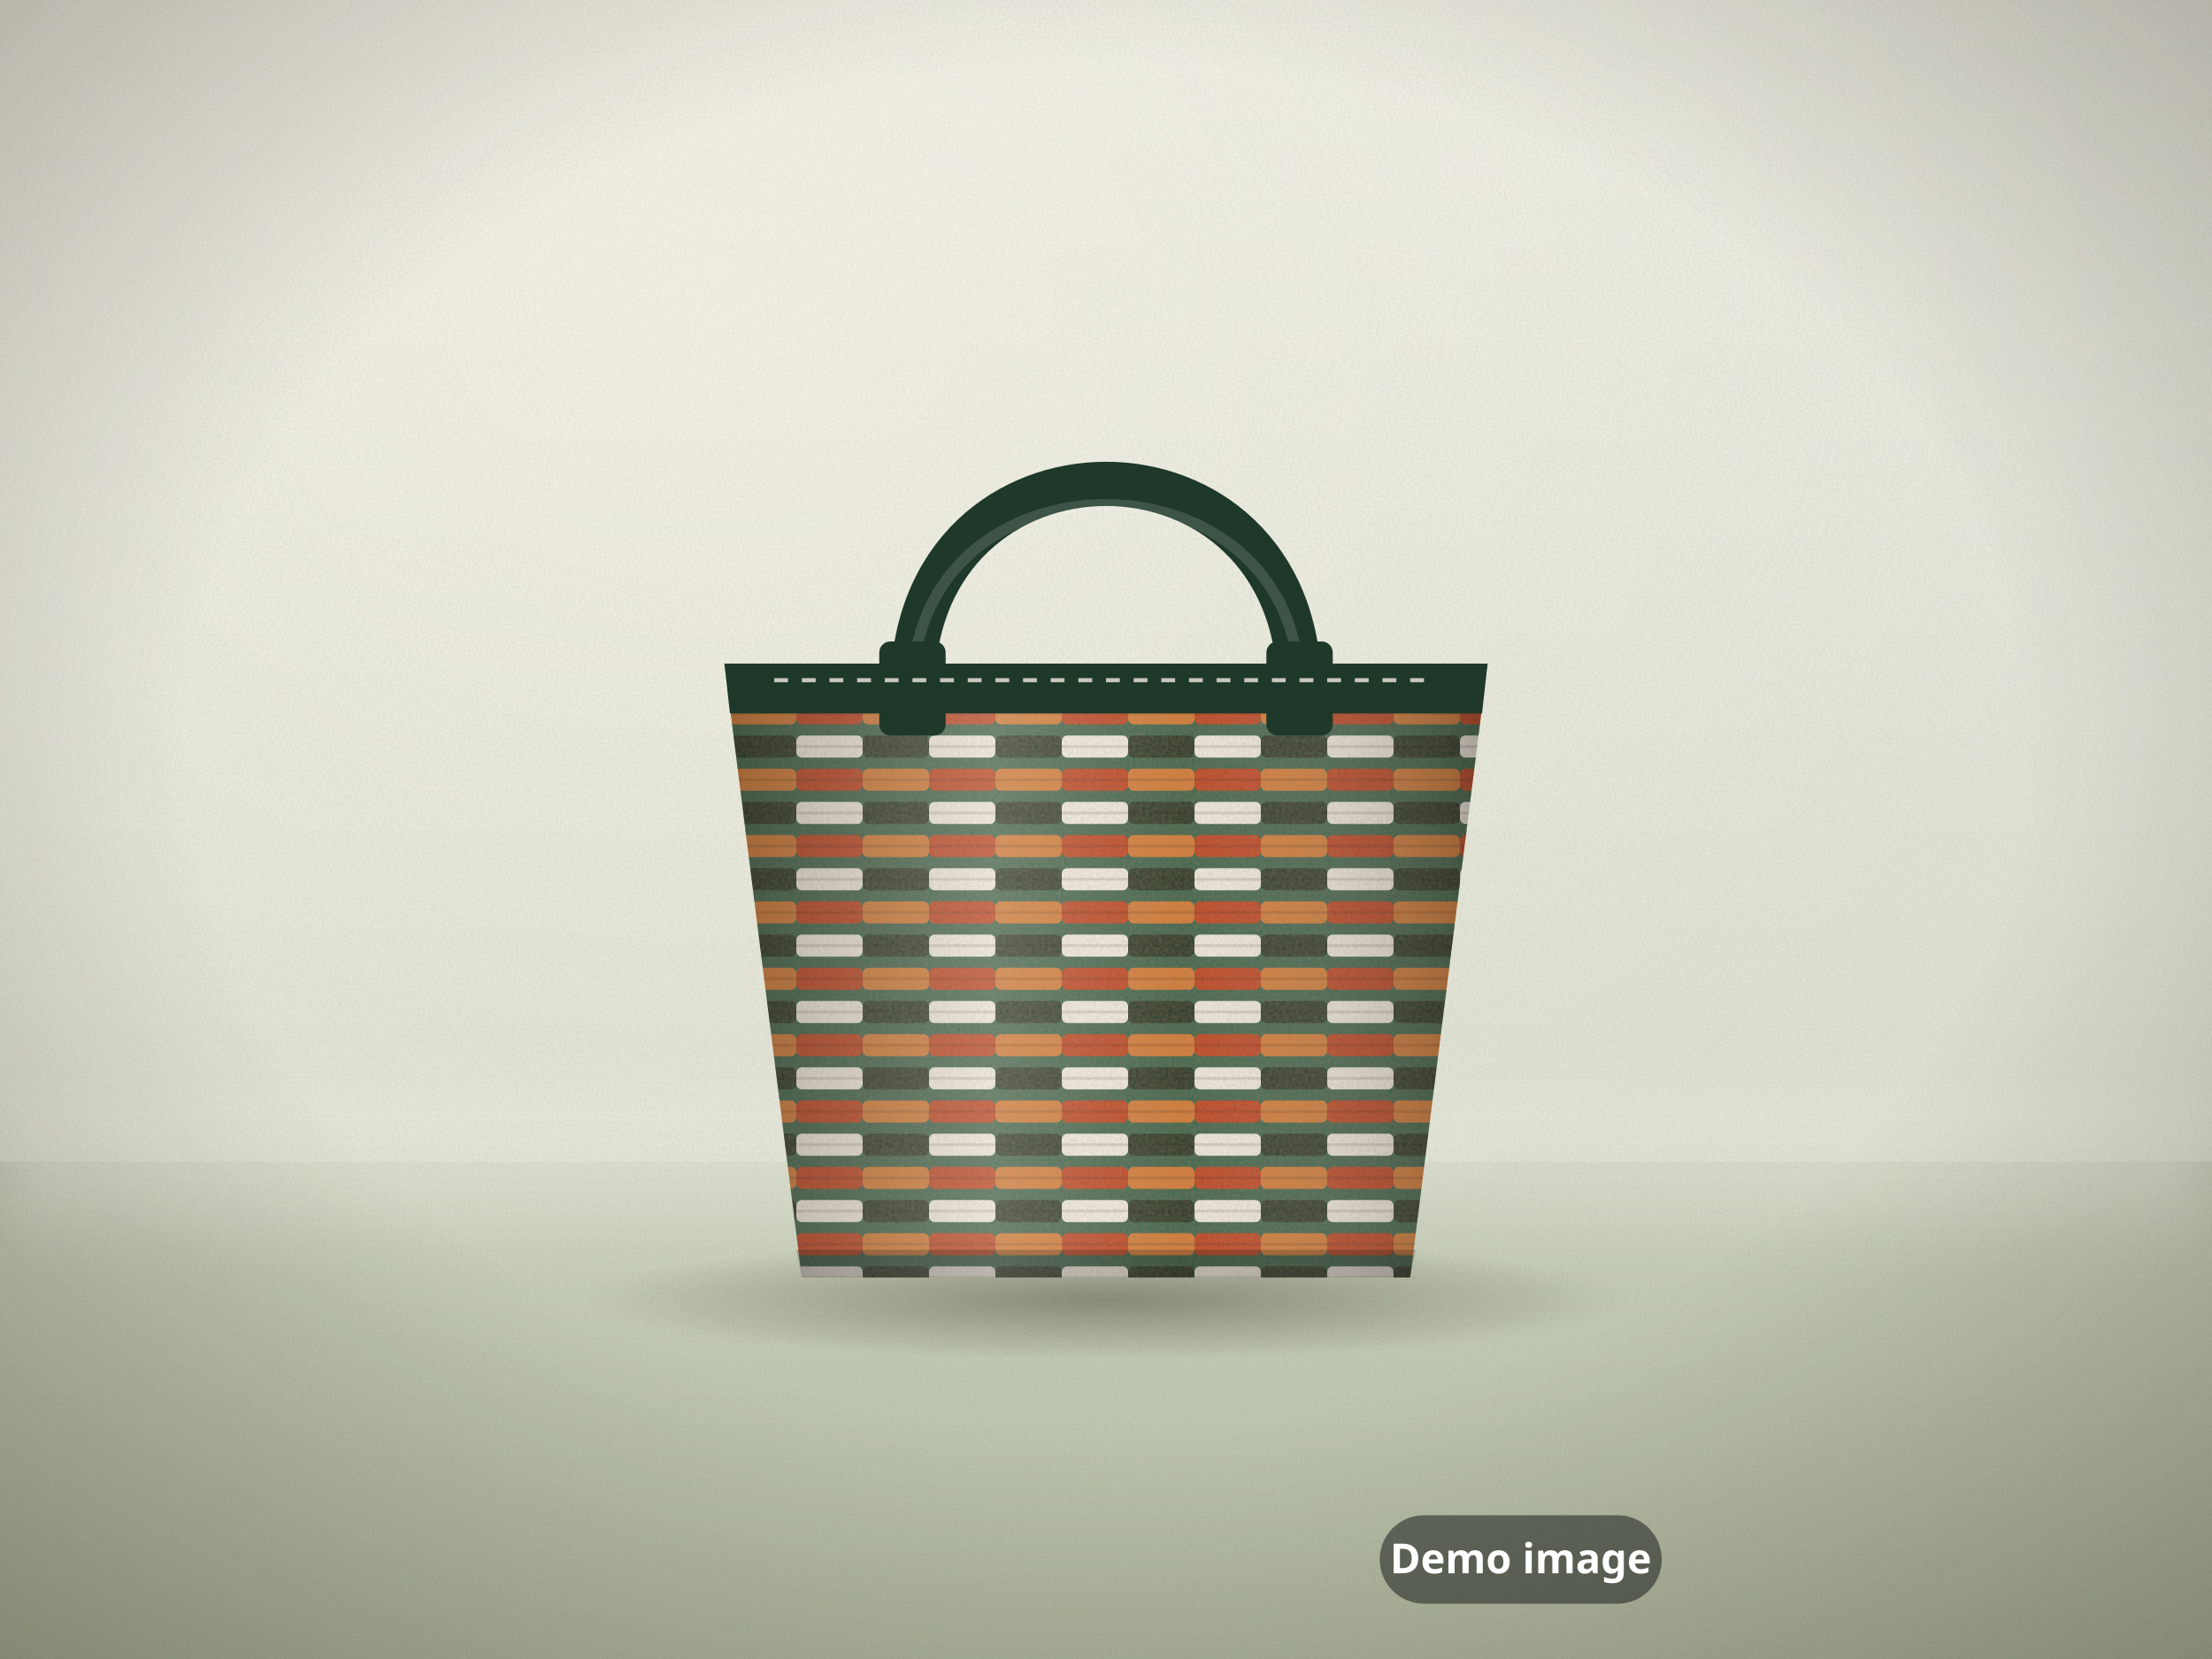
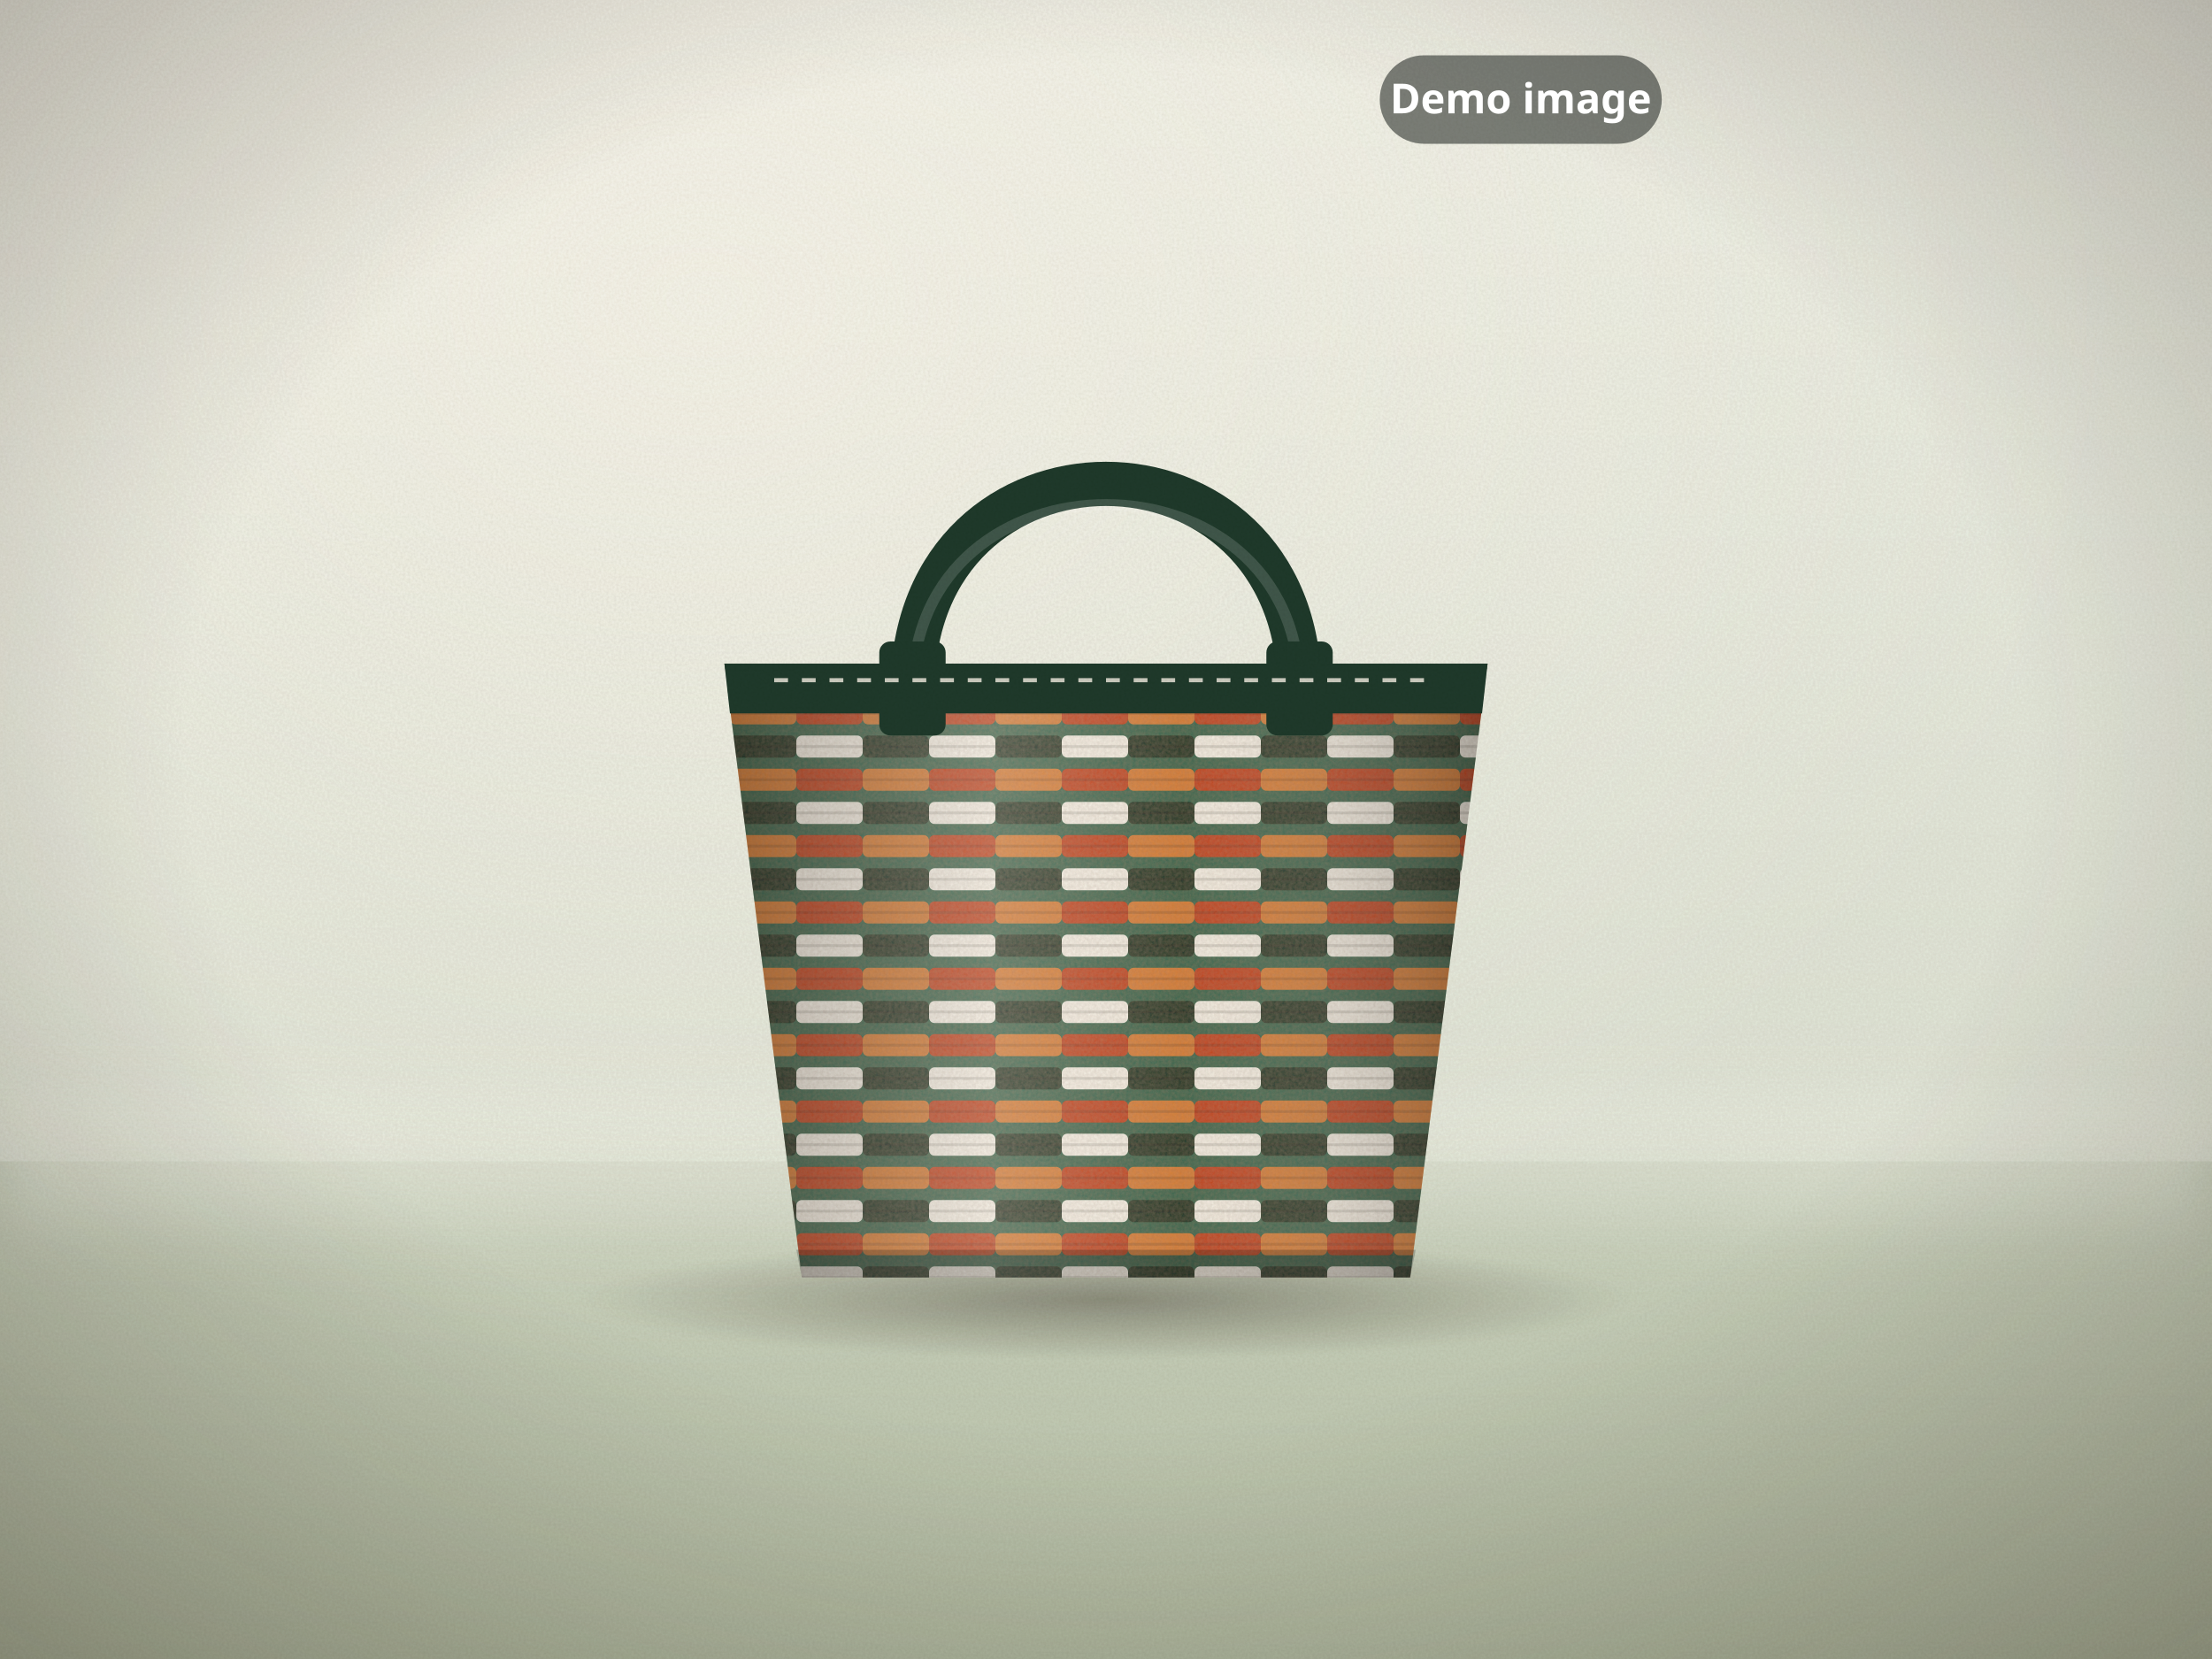
<svg xmlns="http://www.w3.org/2000/svg" viewBox="0 0 800 600" role="img" aria-label="Demo image: Woven fabric tote">
  <defs>
    <filter id="fiber" x="-5%" y="-5%" width="110%" height="110%">
      <feTurbulence type="fractalNoise" baseFrequency="0.85" numOctaves="3" seed="4" result="n" />
      <feColorMatrix in="n" type="matrix" values="0 0 0 0 0.35  0 0 0 0 0.25  0 0 0 0 0.15  0 0 0 0.28 0" result="t" />
      <feComposite in="t" in2="SourceGraphic" operator="in" result="tm" />
      <feMerge>
        <feMergeNode in="SourceGraphic" />
        <feMergeNode in="tm" />
      </feMerge>
    </filter>
    <filter id="grain" x="0" y="0" width="100%" height="100%">
      <feTurbulence type="fractalNoise" baseFrequency="1.1" numOctaves="2" seed="9" stitchTiles="stitch" />
      <feColorMatrix type="matrix" values="0 0 0 0 0.2  0 0 0 0 0.15  0 0 0 0 0.1  0 0 0 0.55 0" />
    </filter>
    <filter id="blur10" x="-50%" y="-50%" width="200%" height="200%">
      <feGaussianBlur stdDeviation="10" />
    </filter>
    <filter id="blur4" x="-50%" y="-50%" width="200%" height="200%">
      <feGaussianBlur stdDeviation="4" />
    </filter>
    <filter id="blur2" x="-50%" y="-50%" width="200%" height="200%">
      <feGaussianBlur stdDeviation="1.6" />
    </filter>
    <filter id="glow" x="-80%" y="-80%" width="260%" height="260%">
      <feGaussianBlur stdDeviation="22" />
    </filter>
    <radialGradient id="key" cx="32%" cy="18%" r="65%">
      <stop offset="0" stop-color="#fffaf0" stop-opacity="0.55" />
      <stop offset="1" stop-color="#fffaf0" stop-opacity="0" />
    </radialGradient>
    <radialGradient id="vignette" cx="50%" cy="45%" r="75%">
      <stop offset="0.55" stop-color="#20160c" stop-opacity="0" />
      <stop offset="1" stop-color="#20160c" stop-opacity="0.32" />
    </radialGradient>
    <radialGradient id="contact" cx="50%" cy="50%" r="50%">
      <stop offset="0" stop-color="#20160c" stop-opacity="0.5" />
      <stop offset="1" stop-color="#20160c" stop-opacity="0" />
    </radialGradient>
    <linearGradient id="sheenV" x1="0" y1="0" x2="1" y2="0">
      <stop offset="0" stop-color="#000" stop-opacity="0.22" />
      <stop offset="0.35" stop-color="#fff" stop-opacity="0.18" />
      <stop offset="0.6" stop-color="#fff" stop-opacity="0" />
      <stop offset="1" stop-color="#000" stop-opacity="0.28" />
    </linearGradient>
    <pattern id="woodgrain" width="240" height="26" patternUnits="userSpaceOnUse">
      <path d="M0 5 C 60 2, 120 9, 240 5 M0 13 C 80 16, 150 9, 240 13 M0 21 C 50 19, 170 25, 240 21" fill="none" stroke="#7d5a30" stroke-opacity="0.35" stroke-width="1.2" />
      <path d="M30 9 C 60 7, 90 11, 120 9" fill="none" stroke="#fff" stroke-opacity="0.12" stroke-width="2" />
    </pattern>
    <pattern id="weave" width="48" height="24" patternUnits="userSpaceOnUse">
      <rect width="48" height="24" fill="#3c6b52" />
      <rect x="0" y="2" width="24" height="8" rx="2" fill="#f7f1e6" />
      <rect x="24" y="14" width="24" height="8" rx="2" fill="#d9823b" />
      <rect x="24" y="2" width="24" height="8" rx="2" fill="#1f3a2b" />
      <rect x="0" y="14" width="24" height="8" rx="2" fill="#c4471e" />
      <path d="M0 6 H48 M0 18 H48" stroke="#000" stroke-opacity="0.12" />
    </pattern>
    <pattern id="stripes" width="14" height="14" patternUnits="userSpaceOnUse" patternTransform="rotate(35)">
      <rect width="14" height="14" fill="#f7f1e6" />
      <rect width="6" height="14" fill="#c4471e" />
    </pattern>
    <pattern id="dots" width="16" height="16" patternUnits="userSpaceOnUse">
      <rect width="16" height="16" fill="#3c6b52" />
      <circle cx="8" cy="8" r="3" fill="#f7f1e6" />
    </pattern>
    <pattern id="check" width="20" height="20" patternUnits="userSpaceOnUse">
      <rect width="20" height="20" fill="#e8a33a" />
      <rect width="10" height="10" fill="#d9823b" />
      <rect x="10" y="10" width="10" height="10" fill="#d9823b" />
    </pattern>
    <pattern id="ikat" width="24" height="24" patternUnits="userSpaceOnUse">
      <rect width="24" height="24" fill="#8fb09c" />
      <path d="M12 3 L20 12 L12 21 L4 12 Z" fill="none" stroke="#1f3a2b" stroke-width="2" />
    </pattern>
    <pattern id="flecks" width="60" height="60" patternUnits="userSpaceOnUse">
      <rect width="60" height="60" fill="#ecdcc0" />
      <ellipse cx="10" cy="12" rx="4" ry="2" fill="#c9705a" transform="rotate(30 10 12)" />
      <ellipse cx="40" cy="8" rx="3" ry="1.6" fill="#e8a33a" transform="rotate(-20 40 8)" />
      <ellipse cx="28" cy="34" rx="4" ry="2" fill="#c4471e" fill-opacity="0.8" transform="rotate(70 28 34)" />
      <ellipse cx="50" cy="44" rx="3" ry="1.5" fill="#6f8f5a" transform="rotate(10 50 44)" />
      <ellipse cx="12" cy="50" rx="3.5" ry="1.6" fill="#c9705a" fill-opacity="0.7" transform="rotate(-40 12 50)" />
    </pattern>
    <linearGradient id="wall" x1="0" y1="0" x2="0" y2="1">
      <stop offset="0" stop-color="#eef0e6" />
      <stop offset="1" stop-color="#d9dfcf" />
    </linearGradient>
    <linearGradient id="floor" x1="0" y1="0" x2="0" y2="1">
      <stop offset="0" stop-color="#cbd3bf" />
      <stop offset="1" stop-color="#b9c3aa" />
    </linearGradient>
  </defs>
  <rect width="800" height="600" fill="url(#wall)" />
  <rect y="420" width="800" height="180" fill="url(#floor)" />
  <rect y="396" width="800" height="48" fill="url(#wall)" opacity="0.6" filter="url(#blur10)" />
  <rect width="800" height="600" fill="url(#key)" />
  <ellipse cx="400" cy="470" rx="190" ry="22" fill="url(#contact)" opacity="0.7" />
  <path d="M 330 250 C 330 150, 470 150, 470 250" stroke="#1f3a2b" stroke-width="16" fill="none" stroke-linecap="round" />
  <path d="M 330 250 C 330 160, 470 160, 470 250" stroke="#fff" stroke-opacity="0.15" stroke-width="4" fill="none" />
  <g filter="url(#fiber)">
    <path d="M 262 240 L 538 240 L 510 462 L 290 462 Z" fill="url(#weave)" />
  </g>
  <path d="M 262 240 L 538 240 L 510 462 L 290 462 Z" fill="url(#sheenV)" />
  <path d="M 262 240 L 538 240 L 536 258 L 264 258 Z" fill="#1f3a2b" />
  <path d="M 290 462 L 510 462 L 512 452 L 288 452 Z" fill="#000" opacity="0.2" />
  <rect x="318" y="232" width="24" height="34" rx="4" fill="#1f3a2b" />
  <rect x="458" y="232" width="24" height="34" rx="4" fill="#1f3a2b" />
  <path d="M 280 246 H 520" stroke="#f7f1e6" stroke-width="1.5" stroke-dasharray="5 5" opacity="0.8" />
  <rect width="800" height="600" fill="url(#vignette)" />
  <rect width="800" height="600" filter="url(#grain)" opacity="0.22" style="mix-blend-mode:multiply" />
  <g font-family="'DM Sans', system-ui, sans-serif">
-     <rect x="499" y="548" width="102" height="32" rx="16" fill="#1b1f1c" fill-opacity="0.55" />
-     <text x="550" y="569" text-anchor="middle" font-size="15" font-weight="600" fill="#ffffff">Demo image</text>
+     <rect x="499" y="20" width="102" height="32" rx="16" fill="#1b1f1c" fill-opacity="0.55" />
+     <text x="550" y="41" text-anchor="middle" font-size="15" font-weight="600" fill="#ffffff">Demo image</text>
  </g>
</svg>
